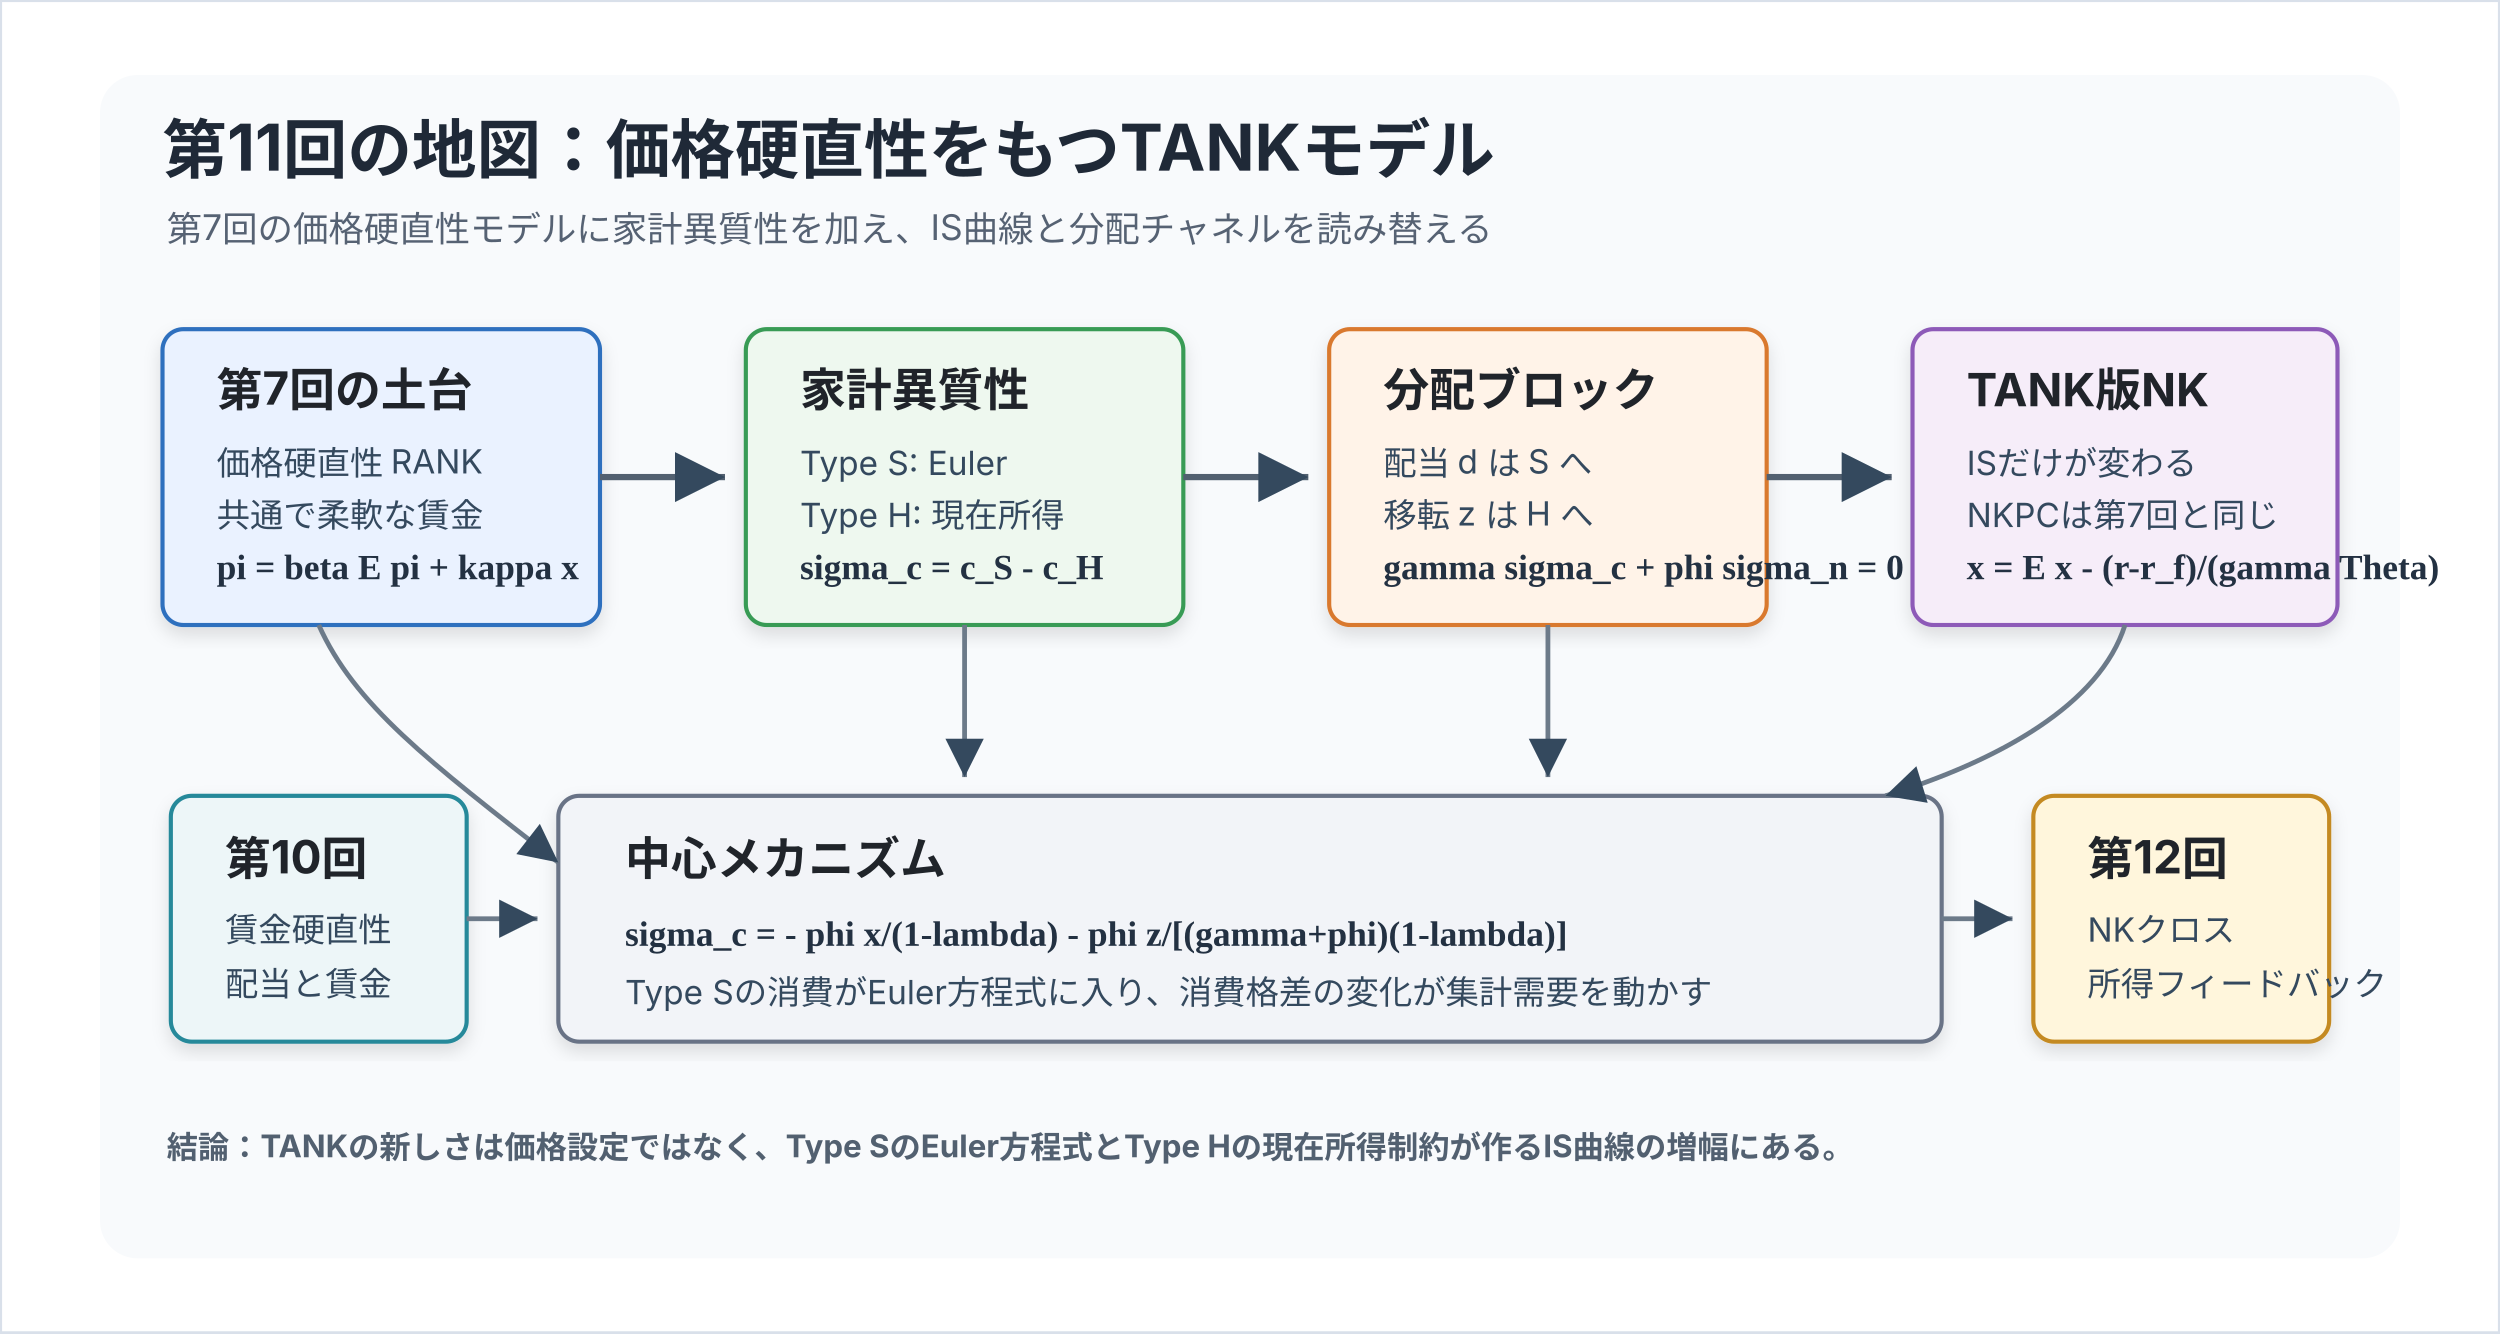
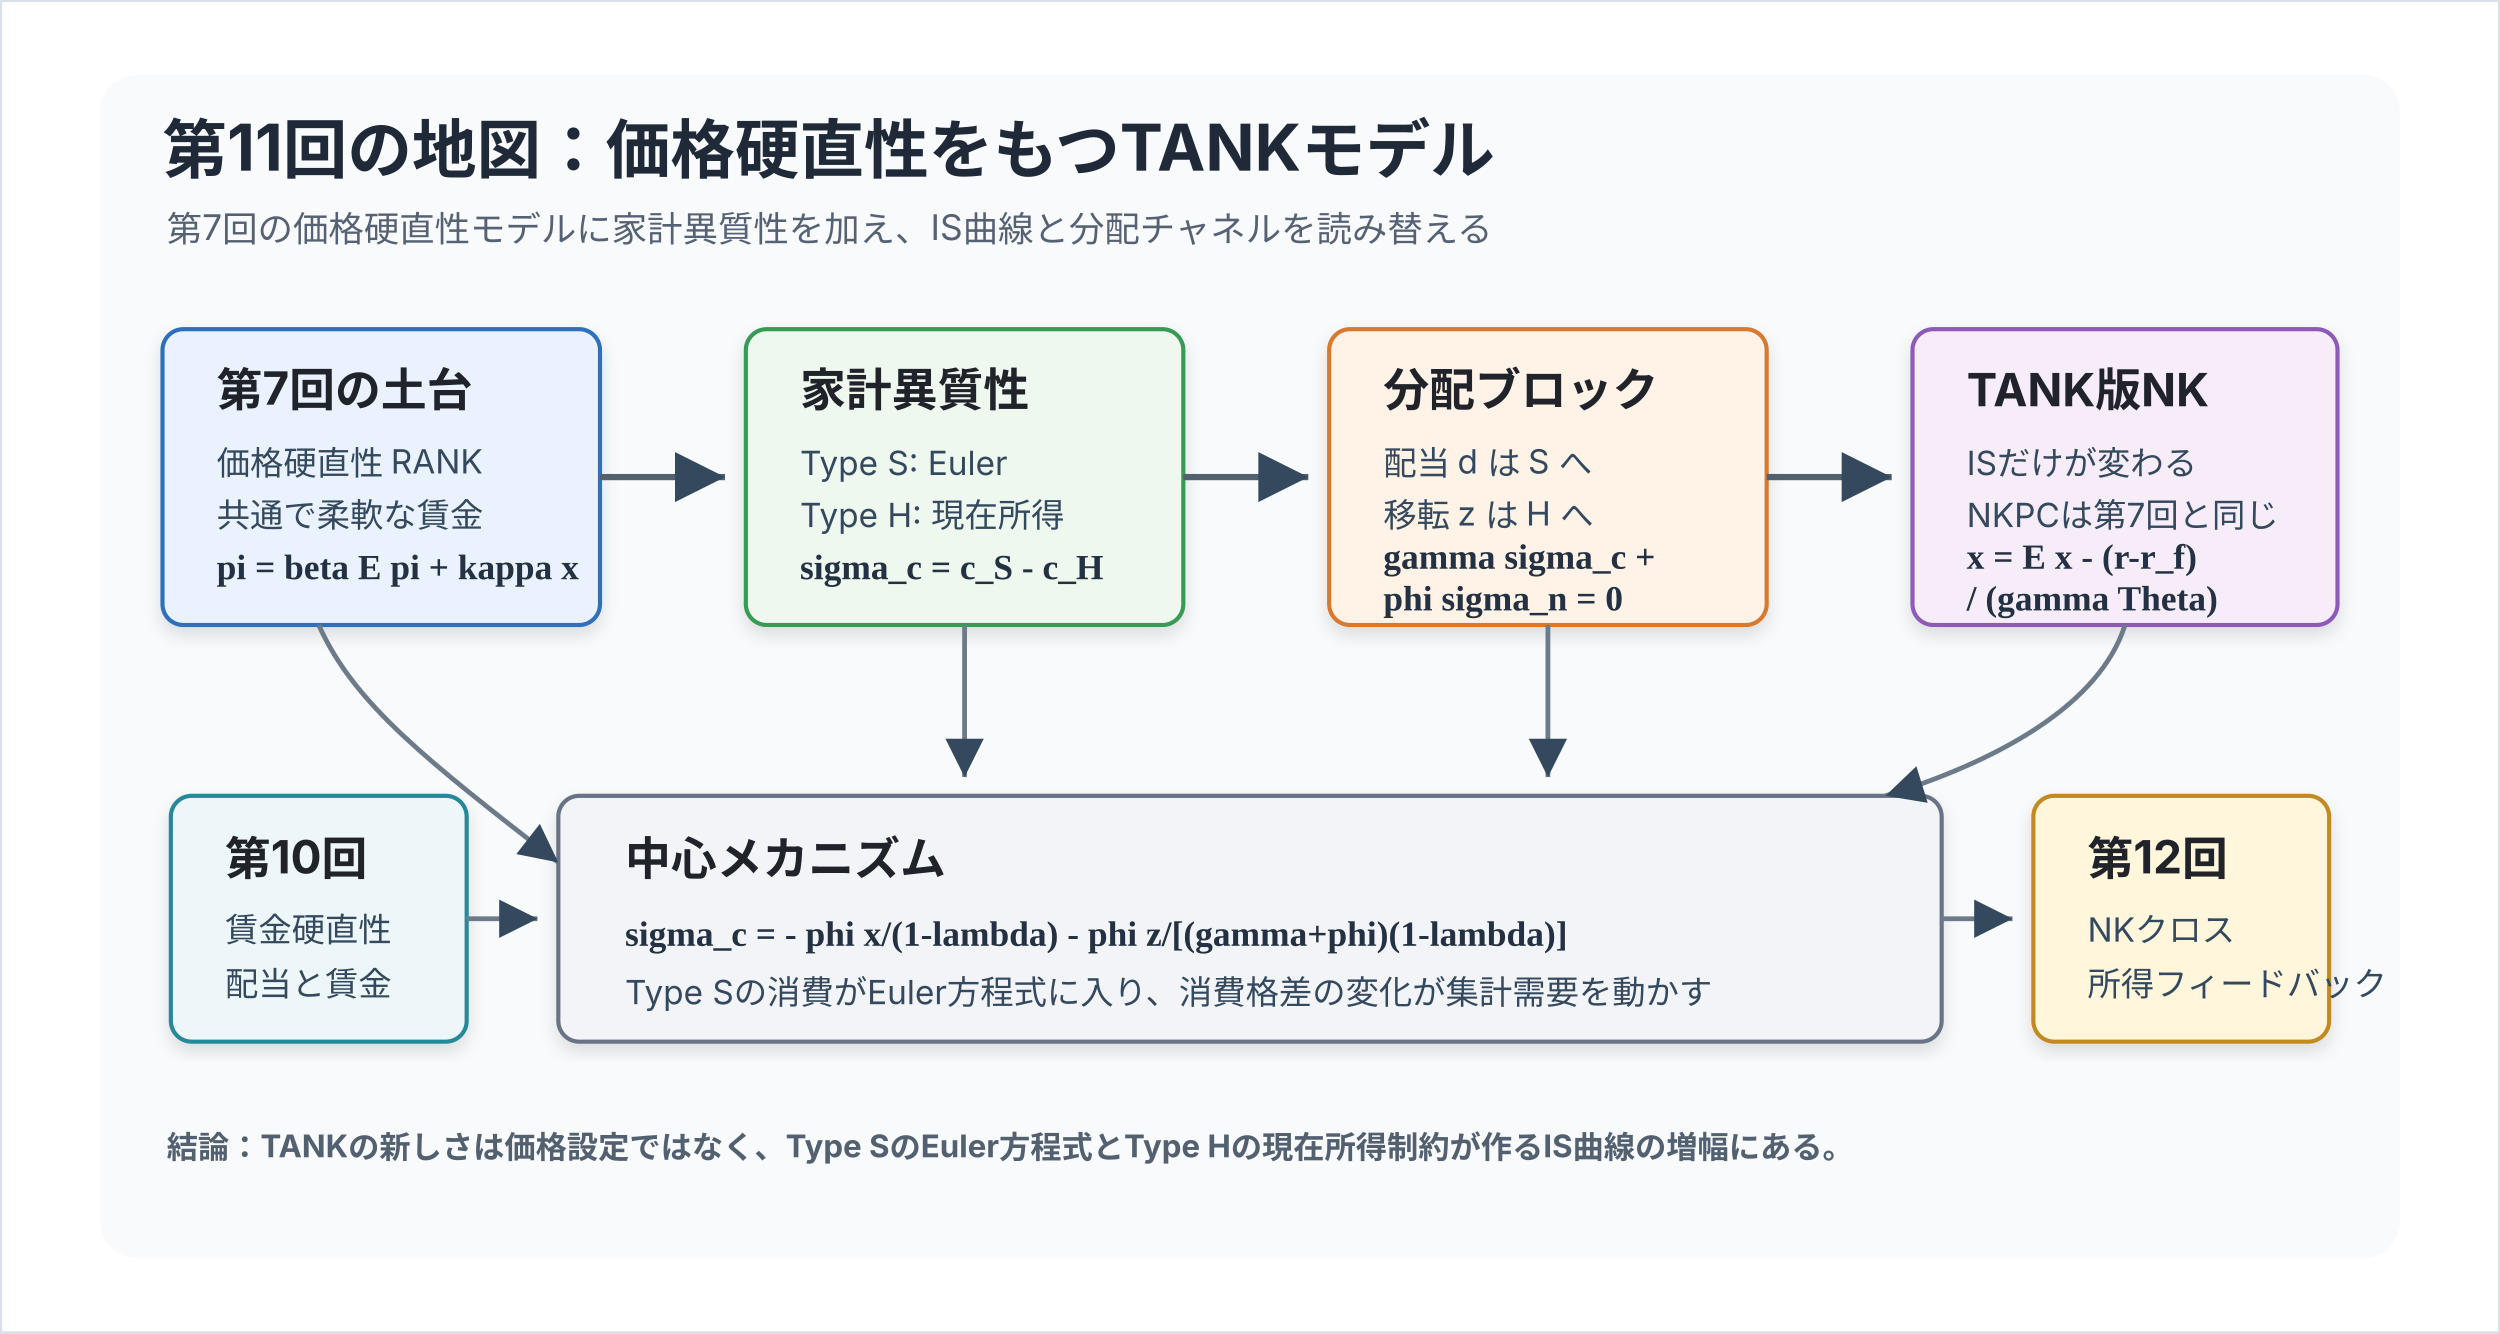
<svg xmlns="http://www.w3.org/2000/svg" width="1200" height="640" viewBox="0 0 1200 640" role="img" aria-labelledby="title desc">
  <defs>
    <marker id="arrow" markerWidth="12" markerHeight="12" refX="10" refY="6" orient="auto">
      <path d="M2,2 L10,6 L2,10 Z" fill="#34495e" />
    </marker>
    <filter id="shadow" x="-8%" y="-8%" width="116%" height="116%">
      <feDropShadow dx="0" dy="4" stdDeviation="4" flood-color="#000000" flood-opacity="0.12" />
    </filter>
    <style>
      .bg { fill: #f8fafc; }
      .frame { fill: #ffffff; stroke: #d9e0ea; stroke-width: 2; }
      .title { font: 700 31px -apple-system, BlinkMacSystemFont, "Hiragino Sans", "Noto Sans JP", sans-serif; fill: #1f2937; }
      .subtitle { font: 400 17px -apple-system, BlinkMacSystemFont, "Hiragino Sans", "Noto Sans JP", sans-serif; fill: #566273; }
      .box { stroke-width: 2; rx: 10; filter: url(#shadow); }
      .blue { fill: #eaf2ff; stroke: #2f6fbe; }
      .green { fill: #eef8ef; stroke: #379b55; }
      .amber { fill: #fff3e8; stroke: #d9792f; }
      .purple { fill: #f6edf9; stroke: #8d5ab8; }
      .gray { fill: #f2f4f8; stroke: #697386; }
      .teal { fill: #edf6f8; stroke: #27899a; }
      .yellow { fill: #fff6dc; stroke: #c48a22; }
      .label { font: 700 22px -apple-system, BlinkMacSystemFont, "Hiragino Sans", "Noto Sans JP", sans-serif; fill: #20242a; }
      .text { font: 400 16px -apple-system, BlinkMacSystemFont, "Hiragino Sans", "Noto Sans JP", sans-serif; fill: #34495e; }
      .math { font: 600 17px "Times New Roman", serif; fill: #233142; }
      .arrow { stroke: #526070; stroke-width: 3; fill: none; marker-end: url(#arrow); }
      .thin { stroke: #6c7a89; stroke-width: 2.3; fill: none; marker-end: url(#arrow); }
      .note { font: 700 15px -apple-system, BlinkMacSystemFont, "Hiragino Sans", "Noto Sans JP", sans-serif; fill: #526070; }
    </style>
  </defs>
  <rect class="frame" x="0" y="0" width="1200" height="640" rx="0" />
  <rect class="bg" x="48" y="36" width="1104" height="568" rx="18" />
  <text class="title" x="78" y="83">第11回の地図：価格硬直性をもつTANKモデル</text>
  <text class="subtitle" x="80" y="116">第7回の価格硬直性モデルに家計異質性を加え、IS曲線と分配チャネルを読み替える</text>
  <rect class="box blue" x="78" y="158" width="210" height="142" />
  <text class="label" x="104" y="195">第7回の土台</text>
  <text class="text" x="104" y="228">価格硬直性 RANK</text>
  <text class="text" x="104" y="253">共通で柔軟な賃金</text>
  <text class="math" x="104" y="278">pi = beta E pi + kappa x</text>
  <rect class="box green" x="358" y="158" width="210" height="142" />
  <text class="label" x="384" y="195">家計異質性</text>
  <text class="text" x="384" y="228">Type S: Euler</text>
  <text class="text" x="384" y="253">Type H: 現在所得</text>
  <text class="math" x="384" y="278">sigma_c = c_S - c_H</text>
  <rect class="box amber" x="638" y="158" width="210" height="142" />
  <text class="label" x="664" y="195">分配ブロック</text>
  <text class="text" x="664" y="228">配当 d は S へ</text>
  <text class="text" x="664" y="253">移転 z は H へ</text>
-   <text class="math" x="664" y="278">gamma sigma_c + phi sigma_n = 0</text>
+   <text class="math" x="664" y="273">gamma sigma_c +</text>
+   <text class="math" x="664" y="293">phi sigma_n = 0</text>
  <rect class="box purple" x="918" y="158" width="204" height="142" />
  <text class="label" x="944" y="195">TANK版NK</text>
  <text class="text" x="944" y="228">ISだけが変わる</text>
  <text class="text" x="944" y="253">NKPCは第7回と同じ</text>
-   <text class="math" x="944" y="278">x = E x - (r-r_f)/(gamma Theta)</text>
+   <text class="math" x="944" y="273">x = E x - (r-r_f)</text>
+   <text class="math" x="944" y="293">/ (gamma Theta)</text>
  <path class="arrow" d="M288 229 H348" />
  <path class="arrow" d="M568 229 H628" />
  <path class="arrow" d="M848 229 H908" />
  <rect class="box gray" x="268" y="382" width="664" height="118" />
  <text class="label" x="300" y="420">中心メカニズム</text>
  <text class="math" x="300" y="454">sigma_c = - phi x/(1-lambda) - phi z/[(gamma+phi)(1-lambda)]</text>
  <text class="text" x="300" y="482">Type Sの消費がEuler方程式に入り、消費格差の変化が集計需要を動かす</text>
  <rect class="box teal" x="82" y="382" width="142" height="118" />
  <text class="label" x="108" y="420">第10回</text>
  <text class="text" x="108" y="452">賃金硬直性</text>
  <text class="text" x="108" y="478">配当と賃金</text>
  <rect class="box yellow" x="976" y="382" width="142" height="118" />
  <text class="label" x="1002" y="420">第12回</text>
  <text class="text" x="1002" y="452">NKクロス</text>
  <text class="text" x="1002" y="478">所得フィードバック</text>
  <path class="thin" d="M153 300 C170 338, 205 365, 268 414" />
  <path class="thin" d="M463 300 V373" />
  <path class="thin" d="M743 300 V373" />
  <path class="thin" d="M1020 300 C1008 338, 960 365, 905 382" />
  <path class="thin" d="M932 441 H966" />
  <path class="thin" d="M224 441 H258" />
  <text class="note" x="80" y="556">結論：TANKの新しさは価格設定ではなく、Type SのEuler方程式とType Hの現在所得制約が作るIS曲線の増幅にある。</text>
</svg>
